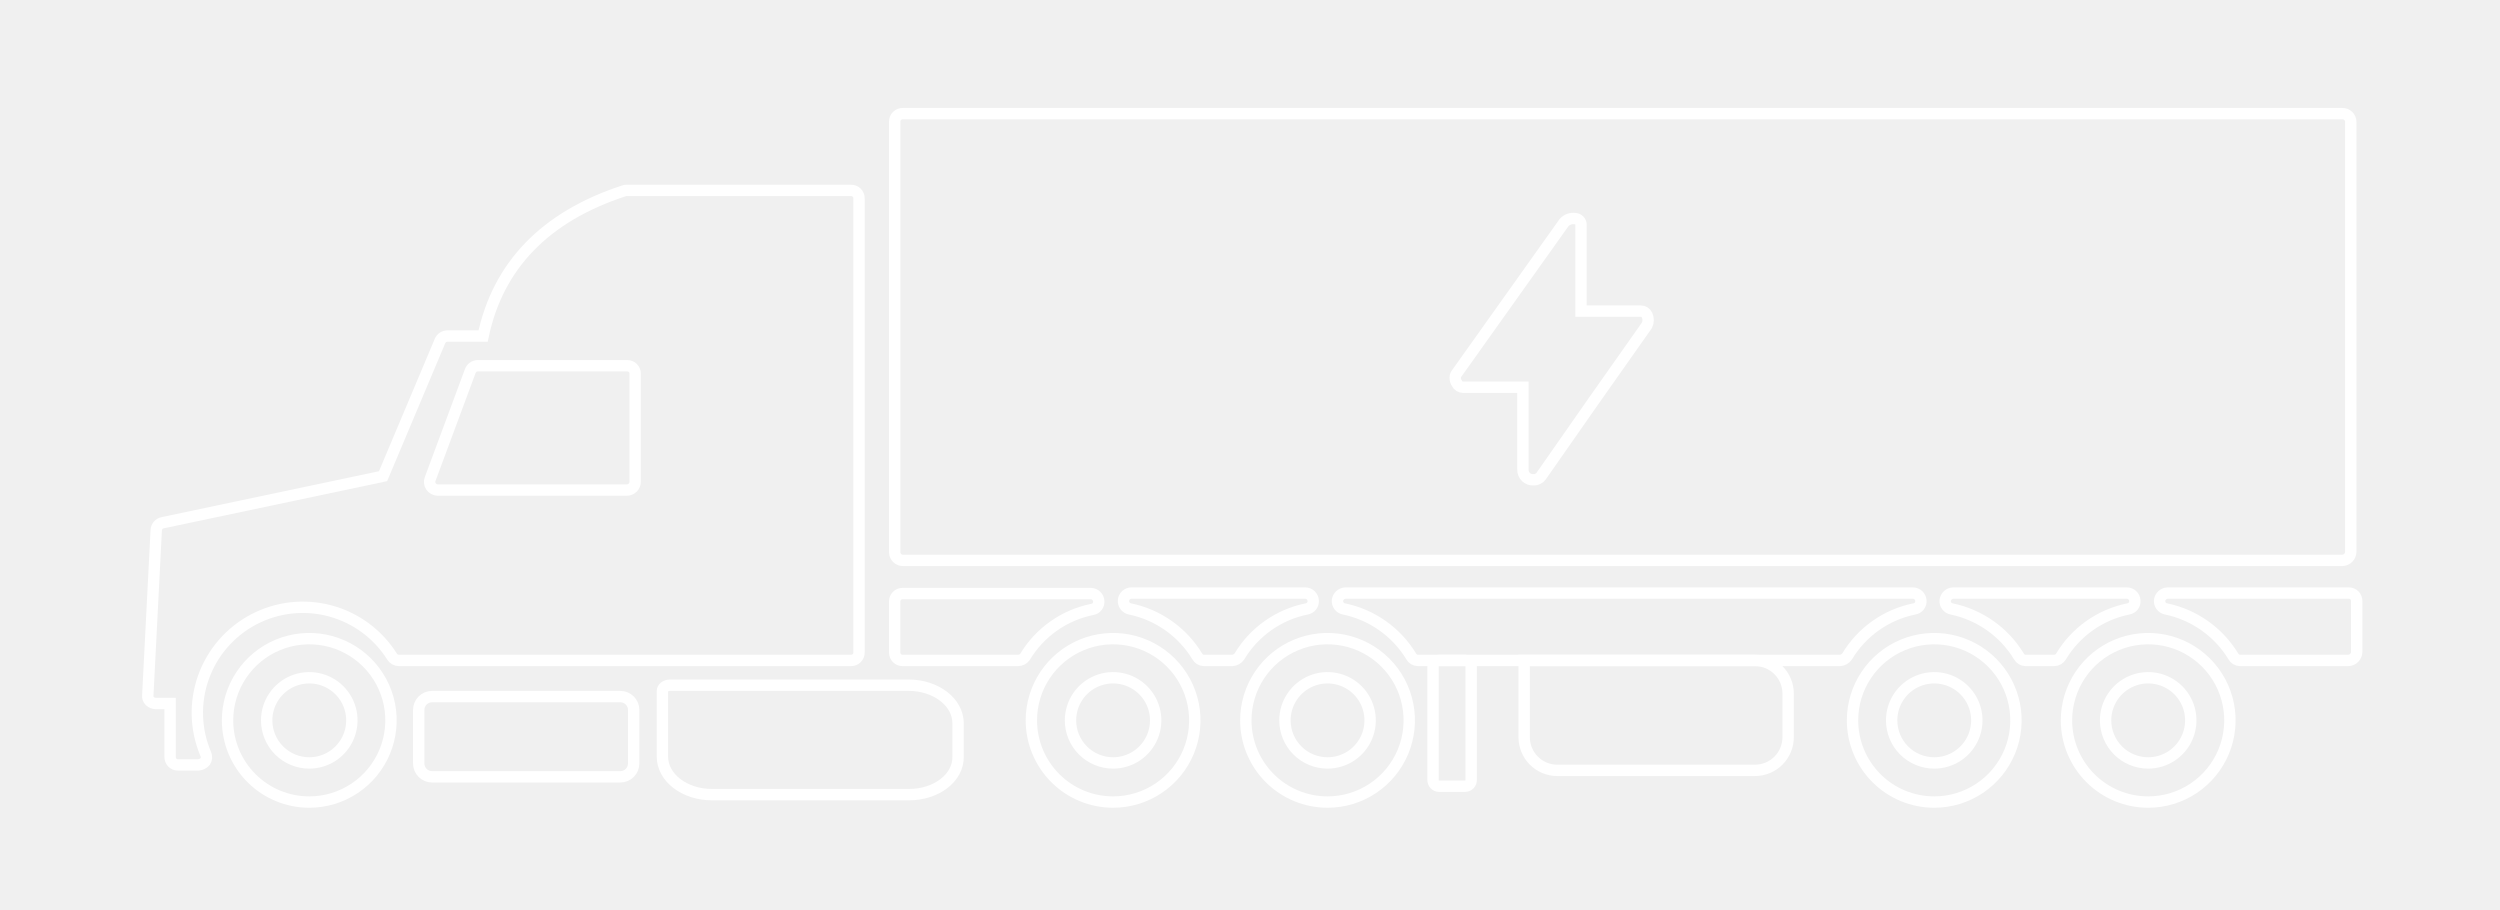
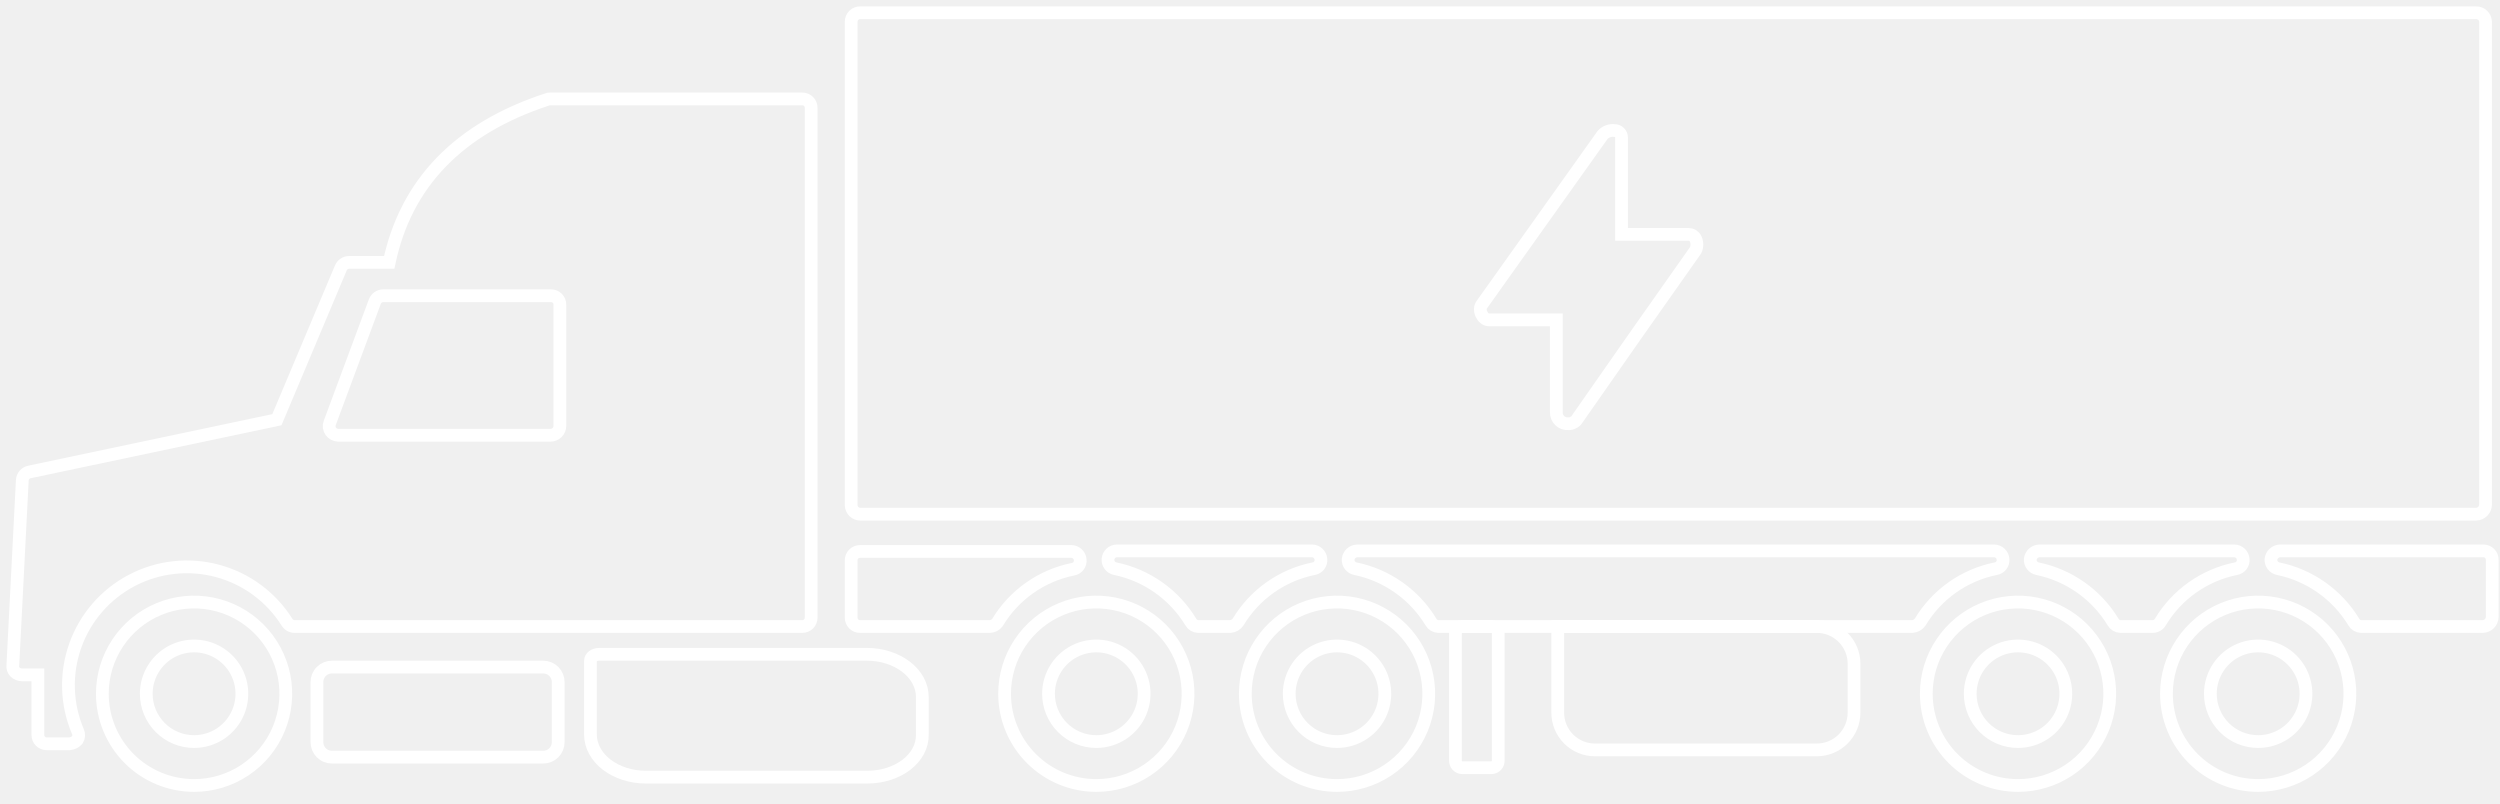
- <svg xmlns="http://www.w3.org/2000/svg" width="220" height="80" viewBox="0 0 220 80" fill="none">
-   <path d="M17.453 67.313H15.666C15.574 67.314 15.483 67.297 15.398 67.263C15.313 67.228 15.235 67.177 15.17 67.112C15.105 67.047 15.054 66.969 15.019 66.884C14.985 66.799 14.967 66.708 14.969 66.616V61.909H13.705C13.51 61.902 13.324 61.825 13.182 61.691C13.113 61.624 13.061 61.542 13.031 61.451C13 61.36 12.992 61.263 13.007 61.168L13.748 46.655C13.755 46.498 13.815 46.348 13.918 46.229C14.021 46.111 14.161 46.03 14.315 46.001L33.709 41.904L38.722 30.006C38.776 29.877 38.867 29.767 38.983 29.69C39.099 29.612 39.236 29.571 39.375 29.57H42.514C43.821 23.381 47.962 19.066 54.892 16.8C54.959 16.765 55.034 16.75 55.109 16.756H74.897C74.988 16.755 75.08 16.772 75.165 16.807C75.25 16.841 75.327 16.893 75.392 16.958C75.457 17.023 75.509 17.1 75.543 17.185C75.578 17.27 75.595 17.362 75.594 17.453V57.42C75.595 57.512 75.578 57.603 75.543 57.688C75.509 57.774 75.457 57.851 75.392 57.916C75.327 57.981 75.25 58.032 75.165 58.067C75.08 58.102 74.988 58.119 74.897 58.117H35.104C34.981 58.119 34.859 58.087 34.752 58.026C34.645 57.965 34.556 57.876 34.494 57.769C33.249 55.796 31.308 54.365 29.055 53.759C26.803 53.154 24.405 53.419 22.339 54.501C20.273 55.583 18.69 57.404 17.906 59.601C17.122 61.797 17.193 64.209 18.107 66.355C18.154 66.459 18.175 66.573 18.167 66.687C18.16 66.801 18.124 66.912 18.063 67.008C17.907 67.185 17.688 67.294 17.453 67.313V67.313Z" stroke="white" stroke-miterlimit="10" />
-   <path d="M55.153 43.125H38.504C38.392 43.119 38.284 43.089 38.186 43.036C38.088 42.983 38.003 42.909 37.937 42.819C37.87 42.726 37.827 42.617 37.811 42.503C37.796 42.389 37.809 42.273 37.85 42.166L41.38 32.664C41.427 32.527 41.515 32.407 41.632 32.322C41.749 32.236 41.889 32.188 42.034 32.185H55.196C55.288 32.184 55.379 32.201 55.464 32.235C55.55 32.27 55.627 32.321 55.692 32.386C55.757 32.451 55.808 32.529 55.843 32.614C55.877 32.699 55.895 32.79 55.893 32.882V42.384C55.894 42.482 55.876 42.578 55.839 42.669C55.802 42.759 55.747 42.841 55.678 42.91C55.609 42.979 55.527 43.033 55.437 43.07C55.347 43.107 55.25 43.126 55.153 43.125V43.125Z" stroke="white" stroke-miterlimit="10" />
-   <path d="M79.996 69.928H62.649C60.252 69.928 58.291 68.447 58.291 66.573V60.819C58.291 60.514 58.596 60.297 58.988 60.297H79.952C82.349 60.297 84.311 61.778 84.311 63.653V66.573C84.354 68.447 82.393 69.928 79.996 69.928Z" stroke="white" stroke-miterlimit="10" />
-   <path d="M206.649 58.118H197.104C196.988 58.113 196.874 58.078 196.775 58.017C196.676 57.956 196.594 57.871 196.538 57.769C195.891 56.701 195.03 55.779 194.01 55.059C192.99 54.339 191.833 53.837 190.611 53.585C190.442 53.552 190.291 53.458 190.187 53.322C190.082 53.185 190.031 53.015 190.043 52.844C190.065 52.67 190.146 52.51 190.273 52.39C190.401 52.271 190.566 52.2 190.741 52.19H206.692C206.784 52.189 206.875 52.206 206.961 52.241C207.046 52.275 207.123 52.327 207.188 52.392C207.253 52.457 207.304 52.534 207.339 52.619C207.374 52.704 207.391 52.796 207.39 52.888V57.377C207.384 57.571 207.305 57.757 207.167 57.894C207.029 58.032 206.844 58.112 206.649 58.118V58.118ZM180.761 58.118H178.233C178.117 58.113 178.003 58.078 177.904 58.017C177.805 57.956 177.723 57.871 177.667 57.769C177.02 56.701 176.159 55.779 175.139 55.059C174.119 54.339 172.961 53.837 171.739 53.585C171.57 53.551 171.42 53.458 171.316 53.321C171.211 53.185 171.16 53.015 171.173 52.844C171.193 52.67 171.275 52.51 171.402 52.39C171.53 52.271 171.695 52.2 171.87 52.19H187.168C187.345 52.192 187.514 52.26 187.643 52.381C187.773 52.502 187.852 52.667 187.865 52.844C187.884 53.016 187.835 53.19 187.73 53.327C187.624 53.465 187.47 53.557 187.299 53.585C186.074 53.831 184.914 54.331 183.893 55.051C182.872 55.772 182.013 56.697 181.371 57.769C181.309 57.876 181.22 57.965 181.113 58.026C181.006 58.087 180.884 58.119 180.761 58.118V58.118ZM161.933 58.118H124.756C124.639 58.113 124.526 58.078 124.427 58.017C124.328 57.956 124.246 57.871 124.189 57.769C123.542 56.701 122.682 55.779 121.662 55.059C120.642 54.339 119.485 53.837 118.262 53.585C118.094 53.552 117.943 53.458 117.839 53.322C117.734 53.185 117.683 53.015 117.695 52.844C117.716 52.67 117.798 52.51 117.925 52.39C118.053 52.271 118.218 52.2 118.393 52.19H168.34C168.516 52.192 168.686 52.261 168.815 52.382C168.944 52.502 169.023 52.667 169.037 52.844C169.055 53.017 169.007 53.19 168.901 53.328C168.796 53.466 168.641 53.558 168.47 53.585C167.245 53.831 166.085 54.331 165.065 55.051C164.044 55.772 163.185 56.698 162.543 57.769C162.473 57.869 162.383 57.952 162.277 58.012C162.172 58.072 162.054 58.108 161.933 58.118V58.118ZM108.456 58.118H105.928C105.811 58.113 105.698 58.078 105.599 58.017C105.5 57.956 105.418 57.871 105.362 57.769C104.714 56.701 103.854 55.779 102.834 55.059C101.814 54.339 100.657 53.837 99.434 53.585C99.263 53.551 99.11 53.455 99.006 53.315C98.901 53.176 98.853 53.002 98.869 52.828C98.885 52.655 98.965 52.493 99.094 52.375C99.223 52.257 99.39 52.191 99.565 52.19H114.863C115.04 52.192 115.209 52.26 115.339 52.381C115.468 52.502 115.547 52.667 115.56 52.844C115.579 53.016 115.53 53.19 115.425 53.327C115.32 53.465 115.165 53.557 114.994 53.585C113.769 53.831 112.609 54.331 111.588 55.051C110.567 55.772 109.708 56.697 109.066 57.769C108.997 57.869 108.906 57.952 108.8 58.012C108.695 58.073 108.577 58.109 108.456 58.118V58.118ZM89.584 58.118H79.429C79.337 58.119 79.246 58.102 79.16 58.067C79.075 58.032 78.998 57.981 78.933 57.916C78.868 57.851 78.817 57.774 78.782 57.688C78.747 57.603 78.73 57.512 78.731 57.42V52.931C78.73 52.839 78.747 52.748 78.782 52.663C78.817 52.578 78.868 52.5 78.933 52.435C78.998 52.37 79.075 52.319 79.16 52.284C79.246 52.25 79.337 52.233 79.429 52.234H95.991C96.168 52.236 96.337 52.304 96.466 52.425C96.596 52.546 96.674 52.711 96.688 52.888C96.707 53.06 96.658 53.233 96.553 53.371C96.448 53.509 96.293 53.601 96.122 53.628C94.897 53.875 93.737 54.374 92.717 55.095C91.696 55.815 90.837 56.741 90.195 57.812C90.124 57.907 90.031 57.984 89.925 58.037C89.819 58.09 89.702 58.118 89.584 58.118H89.584Z" stroke="white" stroke-miterlimit="10" />
-   <path d="M134.126 58.118V64.873C134.126 65.256 134.202 65.636 134.348 65.99C134.495 66.345 134.71 66.667 134.981 66.938C135.252 67.209 135.574 67.424 135.929 67.571C136.283 67.718 136.662 67.793 137.046 67.793H154.435C155.21 67.793 155.953 67.485 156.5 66.938C157.048 66.39 157.356 65.647 157.356 64.873V61.038C157.356 60.263 157.048 59.52 156.5 58.973C155.953 58.425 155.21 58.118 154.435 58.118H134.126Z" stroke="white" stroke-miterlimit="10" />
-   <path d="M206.127 49.314H79.472C79.282 49.318 79.098 49.247 78.959 49.116C78.821 48.986 78.739 48.806 78.732 48.616V10.699C78.732 10.603 78.751 10.509 78.789 10.422C78.827 10.334 78.882 10.255 78.952 10.19C79.021 10.125 79.103 10.075 79.192 10.042C79.282 10.009 79.377 9.996 79.472 10.001H206.127C206.317 9.997 206.501 10.068 206.639 10.199C206.778 10.329 206.86 10.508 206.867 10.699V48.573C206.862 48.767 206.782 48.953 206.644 49.09C206.506 49.228 206.321 49.308 206.127 49.314V49.314Z" stroke="white" stroke-miterlimit="10" />
-   <path d="M128.94 69.188H126.63C126.558 69.186 126.488 69.169 126.422 69.139C126.357 69.109 126.298 69.067 126.25 69.014C126.201 68.962 126.163 68.9 126.139 68.832C126.114 68.765 126.104 68.693 126.107 68.622V58.684C126.104 58.612 126.114 58.541 126.139 58.474C126.163 58.406 126.201 58.344 126.25 58.291C126.298 58.239 126.357 58.196 126.422 58.166C126.488 58.137 126.558 58.12 126.63 58.118H128.94C129.012 58.12 129.082 58.137 129.147 58.166C129.213 58.196 129.271 58.239 129.32 58.291C129.369 58.344 129.406 58.406 129.431 58.474C129.455 58.541 129.466 58.612 129.463 58.684V68.621C129.466 68.693 129.455 68.765 129.431 68.832C129.406 68.9 129.369 68.962 129.32 69.014C129.271 69.067 129.213 69.109 129.147 69.139C129.082 69.169 129.012 69.186 128.94 69.188V69.188Z" stroke="white" stroke-miterlimit="10" />
-   <path d="M116.823 70.582C118.246 70.582 119.636 70.161 120.819 69.371C122.001 68.581 122.923 67.458 123.468 66.144C124.012 64.829 124.154 63.384 123.877 61.989C123.6 60.593 122.915 59.312 121.909 58.306C120.903 57.301 119.622 56.616 118.227 56.338C116.832 56.06 115.386 56.203 114.072 56.747C112.758 57.291 111.635 58.213 110.845 59.396C110.054 60.578 109.633 61.969 109.633 63.391C109.633 65.298 110.39 67.127 111.739 68.476C113.087 69.825 114.916 70.582 116.823 70.582V70.582Z" stroke="white" stroke-miterlimit="10" />
-   <path d="M116.823 67.139C117.565 67.139 118.289 66.919 118.906 66.508C119.522 66.096 120.002 65.51 120.286 64.826C120.57 64.141 120.644 63.387 120.499 62.66C120.355 61.933 119.998 61.265 119.474 60.741C118.949 60.217 118.282 59.86 117.554 59.715C116.827 59.57 116.074 59.645 115.389 59.928C114.704 60.212 114.119 60.692 113.707 61.309C113.295 61.925 113.075 62.65 113.075 63.391C113.075 63.883 113.172 64.371 113.36 64.826C113.549 65.28 113.825 65.694 114.173 66.041C114.521 66.39 114.934 66.666 115.389 66.854C115.844 67.042 116.331 67.139 116.823 67.139V67.139Z" stroke="white" stroke-miterlimit="10" />
-   <path d="M97.952 70.582C99.374 70.582 100.764 70.161 101.947 69.37C103.13 68.58 104.051 67.457 104.596 66.143C105.14 64.829 105.282 63.383 105.005 61.988C104.727 60.593 104.042 59.312 103.037 58.306C102.031 57.3 100.75 56.615 99.355 56.338C97.96 56.06 96.514 56.203 95.2 56.747C93.886 57.291 92.763 58.213 91.972 59.396C91.182 60.578 90.76 61.969 90.76 63.391C90.76 65.298 91.518 67.127 92.867 68.476C94.215 69.825 96.044 70.582 97.952 70.582Z" stroke="white" stroke-miterlimit="10" />
-   <path d="M97.951 67.139C98.693 67.139 99.418 66.919 100.034 66.508C100.65 66.096 101.131 65.51 101.414 64.826C101.698 64.141 101.772 63.387 101.628 62.66C101.483 61.933 101.126 61.265 100.602 60.741C100.078 60.217 99.41 59.86 98.683 59.715C97.956 59.57 97.202 59.645 96.517 59.928C95.832 60.212 95.247 60.692 94.835 61.309C94.423 61.925 94.203 62.65 94.203 63.391C94.203 64.385 94.598 65.339 95.301 66.041C96.004 66.744 96.957 67.139 97.951 67.139Z" stroke="white" stroke-miterlimit="10" />
-   <path d="M27.215 70.582C28.638 70.582 30.028 70.161 31.211 69.37C32.393 68.58 33.315 67.457 33.859 66.143C34.404 64.829 34.546 63.383 34.269 61.988C33.991 60.593 33.306 59.312 32.3 58.306C31.295 57.3 30.013 56.615 28.619 56.338C27.224 56.06 25.778 56.203 24.463 56.747C23.149 57.291 22.026 58.213 21.236 59.396C20.446 60.578 20.024 61.969 20.024 63.391C20.024 65.298 20.782 67.127 22.131 68.476C23.479 69.825 25.308 70.582 27.215 70.582Z" stroke="white" stroke-miterlimit="10" />
-   <path d="M27.215 67.139C27.957 67.139 28.681 66.919 29.298 66.508C29.914 66.096 30.395 65.51 30.678 64.826C30.962 64.141 31.036 63.387 30.892 62.66C30.747 61.933 30.39 61.265 29.866 60.741C29.341 60.217 28.674 59.86 27.947 59.715C27.22 59.57 26.466 59.645 25.781 59.928C25.096 60.212 24.511 60.692 24.099 61.309C23.687 61.925 23.467 62.65 23.467 63.391C23.467 64.385 23.862 65.339 24.565 66.041C25.268 66.744 26.221 67.139 27.215 67.139Z" stroke="white" stroke-miterlimit="10" />
-   <path d="M170.214 70.582C171.636 70.582 173.026 70.16 174.209 69.37C175.391 68.58 176.313 67.457 176.857 66.143C177.402 64.829 177.544 63.383 177.266 61.988C176.989 60.593 176.304 59.312 175.298 58.306C174.293 57.3 173.011 56.615 171.616 56.338C170.221 56.06 168.775 56.203 167.461 56.747C166.147 57.292 165.024 58.213 164.234 59.396C163.444 60.578 163.022 61.969 163.022 63.391C163.022 64.335 163.208 65.271 163.57 66.143C163.931 67.016 164.461 67.808 165.128 68.476C165.796 69.144 166.589 69.674 167.462 70.035C168.334 70.397 169.269 70.582 170.214 70.582V70.582Z" stroke="white" stroke-miterlimit="10" />
-   <path d="M170.213 67.139C170.954 67.139 171.679 66.919 172.295 66.508C172.912 66.096 173.392 65.51 173.676 64.826C173.959 64.141 174.034 63.387 173.889 62.66C173.744 61.933 173.387 61.265 172.863 60.741C172.339 60.217 171.671 59.86 170.944 59.715C170.217 59.57 169.463 59.645 168.778 59.928C168.094 60.212 167.508 60.692 167.096 61.309C166.684 61.925 166.465 62.65 166.465 63.391C166.465 63.883 166.562 64.371 166.75 64.826C166.938 65.28 167.214 65.694 167.562 66.042C167.91 66.39 168.324 66.666 168.778 66.854C169.233 67.042 169.721 67.139 170.213 67.139V67.139Z" stroke="white" stroke-miterlimit="10" />
-   <path d="M189.042 70.582C190.464 70.582 191.854 70.16 193.037 69.37C194.219 68.58 195.141 67.457 195.685 66.143C196.229 64.829 196.372 63.383 196.094 61.988C195.817 60.593 195.132 59.312 194.126 58.306C193.12 57.3 191.839 56.615 190.444 56.338C189.049 56.06 187.603 56.203 186.289 56.747C184.975 57.292 183.852 58.213 183.062 59.396C182.272 60.578 181.85 61.969 181.85 63.391C181.85 64.335 182.036 65.271 182.397 66.143C182.759 67.016 183.289 67.808 183.956 68.476C184.624 69.144 185.417 69.674 186.289 70.035C187.162 70.397 188.097 70.582 189.042 70.582Z" stroke="white" stroke-miterlimit="10" />
-   <path d="M189.041 67.139C189.782 67.139 190.507 66.919 191.123 66.508C191.739 66.096 192.22 65.51 192.504 64.825C192.787 64.141 192.861 63.387 192.717 62.66C192.572 61.933 192.215 61.265 191.691 60.741C191.167 60.217 190.499 59.86 189.772 59.715C189.045 59.57 188.291 59.645 187.606 59.928C186.921 60.212 186.336 60.692 185.924 61.309C185.512 61.925 185.292 62.65 185.292 63.391C185.292 63.883 185.389 64.371 185.578 64.826C185.766 65.28 186.042 65.694 186.39 66.042C186.738 66.39 187.151 66.666 187.606 66.854C188.061 67.042 188.548 67.139 189.041 67.139V67.139Z" stroke="white" stroke-miterlimit="10" />
-   <path d="M54.586 68.36H38.024C37.87 68.36 37.716 68.33 37.573 68.272C37.43 68.213 37.3 68.126 37.191 68.016C37.081 67.907 36.995 67.777 36.936 67.634C36.877 67.491 36.847 67.338 36.847 67.183V62.476C36.847 62.321 36.877 62.168 36.936 62.025C36.995 61.882 37.081 61.752 37.191 61.642C37.3 61.533 37.43 61.446 37.573 61.387C37.716 61.328 37.87 61.298 38.024 61.299H54.586C54.741 61.298 54.894 61.328 55.037 61.387C55.181 61.446 55.31 61.533 55.42 61.642C55.529 61.752 55.616 61.882 55.675 62.025C55.734 62.168 55.764 62.322 55.763 62.476V67.183C55.764 67.338 55.734 67.492 55.675 67.635C55.616 67.778 55.529 67.907 55.42 68.017C55.31 68.126 55.18 68.213 55.037 68.272C54.894 68.331 54.741 68.361 54.586 68.36V68.36Z" stroke="white" stroke-miterlimit="10" />
-   <path d="M134.959 42.218C134.837 42.228 134.714 42.212 134.599 42.172C134.483 42.131 134.377 42.066 134.288 41.982C134.199 41.898 134.129 41.796 134.082 41.682C134.035 41.569 134.013 41.447 134.016 41.325V34.078H128.754C128.64 34.077 128.528 34.044 128.431 33.982C128.335 33.921 128.257 33.834 128.208 33.73C128.106 33.585 128.054 33.411 128.059 33.234C128.059 33.088 128.112 32.946 128.208 32.837C131.336 28.419 134.512 24.001 137.64 19.583C137.757 19.453 137.904 19.354 138.069 19.294C138.233 19.233 138.409 19.213 138.583 19.235C138.655 19.235 138.726 19.249 138.792 19.277C138.858 19.304 138.919 19.344 138.969 19.395C139.02 19.446 139.06 19.506 139.088 19.572C139.115 19.639 139.129 19.71 139.129 19.782V27.376H144.391C144.505 27.377 144.617 27.41 144.714 27.471C144.81 27.533 144.887 27.62 144.937 27.724C145.002 27.864 145.036 28.016 145.036 28.171C145.036 28.325 145.002 28.477 144.937 28.617C141.809 33.035 138.682 37.503 135.604 41.92C135.544 42.01 135.457 42.08 135.356 42.119C135.238 42.193 135.099 42.228 134.959 42.218Z" stroke="white" stroke-miterlimit="10" />
+ <svg xmlns="http://www.w3.org/2000/svg" width="196" height="63" viewBox="0 0 196 63" fill="none">
+   <path d="M5.453 58.313H3.666C3.574 58.315 3.483 58.297 3.398 58.263C3.313 58.228 3.235 58.177 3.17 58.112C3.105 58.047 3.054 57.969 3.019 57.884C2.985 57.799 2.967 57.708 2.969 57.616V52.909H1.705C1.51 52.902 1.324 52.825 1.182 52.691C1.113 52.624 1.061 52.542 1.031 52.451C1 52.36 0.992 52.263 1.007 52.168L1.748 37.655C1.755 37.498 1.815 37.348 1.918 37.229C2.021 37.111 2.161 37.03 2.315 37.001L21.709 32.904L26.722 21.006C26.776 20.877 26.867 20.767 26.983 20.69C27.099 20.612 27.236 20.571 27.375 20.57H30.514C31.821 14.381 35.962 10.066 42.892 7.8C42.959 7.765 43.034 7.749 43.109 7.756H62.897C62.988 7.755 63.08 7.772 63.165 7.807C63.25 7.841 63.327 7.893 63.392 7.958C63.457 8.023 63.509 8.1 63.543 8.185C63.578 8.27 63.595 8.362 63.594 8.453V48.42C63.595 48.512 63.578 48.603 63.543 48.688C63.509 48.774 63.457 48.851 63.392 48.916C63.327 48.981 63.25 49.032 63.165 49.067C63.08 49.102 62.988 49.119 62.897 49.117H23.104C22.981 49.119 22.859 49.087 22.752 49.026C22.645 48.965 22.556 48.876 22.494 48.769C21.249 46.796 19.308 45.365 17.055 44.759C14.803 44.154 12.405 44.419 10.339 45.501C8.273 46.583 6.69 48.404 5.906 50.601C5.122 52.797 5.193 55.209 6.107 57.355C6.154 57.459 6.175 57.573 6.167 57.687C6.16 57.801 6.124 57.912 6.063 58.008C5.907 58.185 5.688 58.294 5.453 58.313V58.313Z" stroke="white" stroke-miterlimit="10" />
+   <path d="M43.153 34.125H26.503C26.392 34.119 26.284 34.089 26.186 34.036C26.088 33.983 26.003 33.909 25.937 33.819C25.87 33.726 25.826 33.617 25.811 33.503C25.796 33.389 25.809 33.273 25.85 33.166L29.38 23.664C29.427 23.527 29.515 23.407 29.632 23.322C29.749 23.236 29.889 23.188 30.034 23.185H43.196C43.288 23.184 43.379 23.201 43.464 23.235C43.55 23.27 43.627 23.321 43.692 23.386C43.757 23.451 43.808 23.529 43.843 23.614C43.877 23.699 43.895 23.79 43.893 23.882V33.384C43.894 33.482 43.876 33.578 43.839 33.669C43.802 33.759 43.747 33.841 43.678 33.91C43.609 33.979 43.527 34.033 43.437 34.07C43.347 34.107 43.25 34.126 43.153 34.125V34.125Z" stroke="white" stroke-miterlimit="10" />
+   <path d="M67.996 60.928H50.649C48.252 60.928 46.291 59.447 46.291 57.572V51.819C46.291 51.514 46.596 51.297 46.988 51.297H67.952C70.349 51.297 72.311 52.778 72.311 54.653V57.572C72.354 59.447 70.393 60.928 67.996 60.928Z" stroke="white" stroke-miterlimit="10" />
+   <path d="M194.649 49.118H185.104C184.988 49.113 184.874 49.078 184.775 49.017C184.676 48.956 184.594 48.871 184.538 48.769C183.891 47.701 183.03 46.779 182.01 46.059C180.99 45.339 179.833 44.837 178.611 44.585C178.442 44.552 178.291 44.458 178.187 44.322C178.082 44.185 178.031 44.015 178.043 43.844C178.065 43.67 178.146 43.51 178.273 43.39C178.401 43.271 178.566 43.2 178.741 43.19H194.692C194.784 43.189 194.875 43.206 194.961 43.241C195.046 43.275 195.123 43.327 195.188 43.392C195.253 43.457 195.304 43.534 195.339 43.619C195.374 43.704 195.391 43.796 195.39 43.888V48.377C195.384 48.571 195.305 48.757 195.167 48.894C195.029 49.032 194.844 49.112 194.649 49.118V49.118ZM168.761 49.118H166.233C166.117 49.113 166.003 49.078 165.904 49.017C165.805 48.956 165.723 48.871 165.667 48.769C165.02 47.701 164.159 46.779 163.139 46.059C162.119 45.339 160.961 44.837 159.739 44.585C159.57 44.551 159.42 44.458 159.316 44.321C159.211 44.185 159.16 44.015 159.173 43.844C159.193 43.67 159.275 43.51 159.402 43.39C159.53 43.271 159.695 43.2 159.87 43.19H175.168C175.345 43.192 175.514 43.26 175.643 43.381C175.773 43.502 175.852 43.667 175.865 43.844C175.884 44.016 175.835 44.19 175.73 44.327C175.624 44.465 175.47 44.557 175.299 44.585C174.074 44.831 172.914 45.331 171.893 46.051C170.872 46.772 170.013 47.697 169.371 48.769C169.309 48.876 169.22 48.965 169.113 49.026C169.006 49.087 168.884 49.119 168.761 49.118V49.118ZM149.933 49.118H112.756C112.639 49.113 112.526 49.078 112.427 49.017C112.328 48.956 112.246 48.871 112.189 48.769C111.542 47.701 110.682 46.779 109.662 46.059C108.642 45.339 107.485 44.837 106.262 44.585C106.094 44.552 105.943 44.458 105.839 44.322C105.734 44.185 105.683 44.015 105.695 43.844C105.716 43.67 105.798 43.51 105.925 43.39C106.053 43.271 106.218 43.2 106.393 43.19H156.34C156.516 43.192 156.686 43.261 156.815 43.382C156.944 43.502 157.023 43.667 157.037 43.844C157.055 44.017 157.007 44.19 156.901 44.328C156.796 44.466 156.641 44.558 156.47 44.585C155.245 44.831 154.085 45.331 153.065 46.051C152.044 46.772 151.185 47.698 150.543 48.769C150.473 48.869 150.383 48.952 150.277 49.012C150.172 49.072 150.054 49.108 149.933 49.118V49.118ZM96.456 49.118H93.928C93.811 49.113 93.698 49.078 93.599 49.017C93.5 48.956 93.418 48.871 93.362 48.769C92.714 47.701 91.854 46.779 90.834 46.059C89.814 45.339 88.657 44.837 87.434 44.585C87.263 44.551 87.11 44.455 87.006 44.315C86.901 44.176 86.853 44.002 86.869 43.828C86.885 43.655 86.965 43.493 87.094 43.375C87.223 43.257 87.39 43.191 87.565 43.19H102.863C103.04 43.192 103.209 43.26 103.339 43.381C103.468 43.502 103.547 43.667 103.56 43.844C103.579 44.016 103.53 44.19 103.425 44.327C103.32 44.465 103.165 44.557 102.994 44.585C101.769 44.831 100.609 45.331 99.588 46.051C98.567 46.772 97.708 47.697 97.066 48.769C96.997 48.869 96.906 48.952 96.8 49.012C96.695 49.073 96.577 49.109 96.456 49.118V49.118ZM77.584 49.118H67.429C67.337 49.119 67.246 49.102 67.16 49.067C67.075 49.032 66.998 48.981 66.933 48.916C66.868 48.851 66.817 48.774 66.782 48.688C66.747 48.603 66.73 48.512 66.731 48.42V43.931C66.73 43.839 66.747 43.748 66.782 43.663C66.817 43.578 66.868 43.5 66.933 43.435C66.998 43.37 67.075 43.319 67.16 43.284C67.246 43.25 67.337 43.233 67.429 43.234H83.991C84.168 43.236 84.337 43.304 84.466 43.425C84.596 43.546 84.674 43.711 84.688 43.888C84.707 44.06 84.658 44.233 84.553 44.371C84.448 44.509 84.293 44.601 84.122 44.628C82.897 44.875 81.737 45.374 80.717 46.095C79.696 46.815 78.837 47.741 78.195 48.812C78.124 48.907 78.031 48.984 77.925 49.037C77.819 49.09 77.702 49.118 77.584 49.118H77.584Z" stroke="white" stroke-miterlimit="10" />
+   <path d="M122.126 49.118V55.873C122.126 56.256 122.202 56.636 122.348 56.99C122.495 57.345 122.71 57.667 122.981 57.938C123.252 58.209 123.574 58.424 123.929 58.571C124.283 58.718 124.662 58.793 125.046 58.793H142.435C143.21 58.793 143.953 58.485 144.5 57.938C145.048 57.39 145.356 56.648 145.356 55.873V52.038C145.356 51.263 145.048 50.52 144.5 49.973C143.953 49.425 143.21 49.118 142.435 49.118H122.126Z" stroke="white" stroke-miterlimit="10" />
+   <path d="M194.127 40.314H67.472C67.282 40.318 67.098 40.247 66.959 40.116C66.821 39.986 66.739 39.806 66.732 39.616V1.699C66.732 1.603 66.751 1.509 66.789 1.422C66.827 1.334 66.882 1.255 66.952 1.19C67.021 1.125 67.103 1.074 67.192 1.042C67.282 1.009 67.377 0.996 67.472 1.001H194.127C194.317 0.997 194.501 1.068 194.639 1.199C194.778 1.329 194.86 1.509 194.867 1.699V39.573C194.862 39.767 194.782 39.953 194.644 40.09C194.506 40.228 194.321 40.308 194.127 40.314V40.314Z" stroke="white" stroke-miterlimit="10" />
+   <path d="M116.94 60.188H114.63C114.558 60.186 114.488 60.169 114.422 60.139C114.357 60.109 114.298 60.067 114.25 60.014C114.201 59.962 114.163 59.9 114.139 59.832C114.114 59.765 114.104 59.693 114.107 59.622V49.684C114.104 49.612 114.114 49.541 114.139 49.474C114.163 49.406 114.201 49.344 114.25 49.291C114.298 49.239 114.357 49.196 114.422 49.166C114.488 49.137 114.558 49.12 114.63 49.118H116.94C117.012 49.12 117.082 49.137 117.147 49.166C117.213 49.196 117.271 49.239 117.32 49.291C117.369 49.344 117.406 49.406 117.431 49.474C117.455 49.541 117.466 49.612 117.463 49.684V59.621C117.466 59.693 117.455 59.765 117.431 59.832C117.406 59.9 117.369 59.962 117.32 60.014C117.271 60.067 117.213 60.109 117.147 60.139C117.082 60.169 117.012 60.186 116.94 60.188V60.188Z" stroke="white" stroke-miterlimit="10" />
+   <path d="M104.823 61.582C106.246 61.583 107.636 61.161 108.819 60.371C110.001 59.581 110.923 58.458 111.468 57.144C112.012 55.83 112.154 54.384 111.877 52.989C111.6 51.593 110.915 50.312 109.909 49.306C108.903 48.301 107.622 47.616 106.227 47.338C104.832 47.06 103.386 47.203 102.072 47.747C100.758 48.291 99.635 49.213 98.845 50.396C98.054 51.578 97.633 52.969 97.633 54.391C97.633 56.298 98.39 58.127 99.739 59.476C101.087 60.825 102.916 61.582 104.823 61.582V61.582Z" stroke="white" stroke-miterlimit="10" />
+   <path d="M104.823 58.139C105.565 58.139 106.289 57.919 106.906 57.508C107.522 57.096 108.002 56.51 108.286 55.825C108.57 55.141 108.644 54.387 108.499 53.66C108.355 52.933 107.998 52.265 107.474 51.741C106.949 51.217 106.282 50.86 105.554 50.715C104.827 50.57 104.074 50.645 103.389 50.928C102.704 51.212 102.119 51.692 101.707 52.309C101.295 52.925 101.075 53.65 101.075 54.391C101.075 54.883 101.172 55.371 101.36 55.825C101.549 56.28 101.825 56.694 102.173 57.041C102.521 57.39 102.934 57.666 103.389 57.854C103.844 58.042 104.331 58.139 104.823 58.139V58.139Z" stroke="white" stroke-miterlimit="10" />
+   <path d="M85.952 61.582C87.374 61.582 88.764 61.161 89.947 60.37C91.13 59.58 92.051 58.457 92.596 57.143C93.14 55.829 93.282 54.383 93.005 52.988C92.727 51.593 92.043 50.312 91.037 49.306C90.031 48.3 88.75 47.615 87.355 47.338C85.96 47.06 84.514 47.203 83.2 47.747C81.886 48.291 80.763 49.213 79.972 50.396C79.182 51.578 78.76 52.969 78.76 54.391C78.76 56.298 79.518 58.127 80.867 59.476C82.215 60.825 84.044 61.582 85.952 61.582Z" stroke="white" stroke-miterlimit="10" />
+   <path d="M85.951 58.139C86.693 58.139 87.418 57.919 88.034 57.508C88.65 57.096 89.131 56.511 89.415 55.826C89.698 55.141 89.772 54.387 89.628 53.66C89.483 52.933 89.126 52.265 88.602 51.741C88.078 51.217 87.41 50.86 86.683 50.715C85.956 50.57 85.202 50.645 84.517 50.928C83.832 51.212 83.247 51.692 82.835 52.309C82.423 52.925 82.203 53.65 82.203 54.391C82.203 55.385 82.598 56.339 83.301 57.041C84.004 57.744 84.957 58.139 85.951 58.139Z" stroke="white" stroke-miterlimit="10" />
+   <path d="M15.216 61.582C16.638 61.582 18.028 61.161 19.211 60.37C20.393 59.58 21.315 58.457 21.859 57.143C22.404 55.829 22.546 54.383 22.269 52.988C21.991 51.593 21.306 50.312 20.3 49.306C19.295 48.3 18.013 47.615 16.619 47.338C15.223 47.06 13.778 47.203 12.463 47.747C11.149 48.291 10.026 49.213 9.236 50.396C8.446 51.578 8.024 52.969 8.024 54.391C8.024 56.298 8.782 58.127 10.13 59.476C11.479 60.825 13.308 61.582 15.216 61.582Z" stroke="white" stroke-miterlimit="10" />
+   <path d="M15.215 58.139C15.957 58.139 16.681 57.919 17.298 57.508C17.914 57.096 18.395 56.51 18.678 55.825C18.962 55.141 19.036 54.387 18.892 53.66C18.747 52.933 18.39 52.265 17.866 51.741C17.341 51.217 16.674 50.86 15.947 50.715C15.22 50.57 14.466 50.645 13.781 50.928C13.096 51.212 12.511 51.692 12.099 52.309C11.687 52.925 11.467 53.65 11.467 54.391C11.467 55.385 11.862 56.339 12.565 57.041C13.268 57.744 14.221 58.139 15.215 58.139Z" stroke="white" stroke-miterlimit="10" />
+   <path d="M158.214 61.582C159.636 61.582 161.026 61.16 162.209 60.37C163.391 59.58 164.313 58.457 164.857 57.143C165.402 55.829 165.544 54.383 165.266 52.988C164.989 51.593 164.304 50.312 163.298 49.306C162.293 48.3 161.011 47.615 159.616 47.338C158.221 47.06 156.775 47.203 155.461 47.747C154.147 48.292 153.024 49.213 152.234 50.396C151.444 51.578 151.022 52.969 151.022 54.391C151.022 55.336 151.208 56.271 151.57 57.143C151.931 58.016 152.461 58.809 153.128 59.476C153.796 60.144 154.589 60.674 155.462 61.035C156.334 61.397 157.269 61.583 158.214 61.582V61.582Z" stroke="white" stroke-miterlimit="10" />
+   <path d="M158.213 58.139C158.954 58.139 159.679 57.919 160.295 57.508C160.912 57.096 161.392 56.51 161.676 55.825C161.959 55.141 162.034 54.387 161.889 53.66C161.744 52.933 161.387 52.265 160.863 51.741C160.339 51.217 159.671 50.86 158.944 50.715C158.217 50.57 157.463 50.645 156.778 50.928C156.094 51.212 155.508 51.692 155.096 52.309C154.684 52.925 154.465 53.65 154.465 54.391C154.465 54.883 154.562 55.371 154.75 55.825C154.938 56.28 155.214 56.694 155.562 57.042C155.91 57.39 156.324 57.666 156.778 57.854C157.233 58.042 157.721 58.139 158.213 58.139V58.139Z" stroke="white" stroke-miterlimit="10" />
+   <path d="M177.042 61.582C178.464 61.582 179.854 61.16 181.037 60.37C182.219 59.58 183.141 58.457 183.685 57.143C184.229 55.829 184.372 54.383 184.094 52.988C183.817 51.593 183.132 50.312 182.126 49.306C181.12 48.3 179.839 47.615 178.444 47.338C177.049 47.06 175.603 47.203 174.289 47.747C172.975 48.292 171.852 49.213 171.062 50.396C170.272 51.578 169.85 52.969 169.85 54.391C169.85 55.336 170.036 56.271 170.397 57.143C170.759 58.016 171.289 58.809 171.956 59.476C172.624 60.144 173.417 60.674 174.289 61.035C175.162 61.397 176.097 61.583 177.042 61.582Z" stroke="white" stroke-miterlimit="10" />
+   <path d="M177.041 58.139C177.782 58.139 178.507 57.919 179.123 57.508C179.739 57.096 180.22 56.51 180.504 55.825C180.787 55.141 180.861 54.387 180.717 53.66C180.572 52.933 180.215 52.265 179.691 51.741C179.167 51.217 178.499 50.86 177.772 50.715C177.045 50.57 176.291 50.645 175.606 50.928C174.921 51.212 174.336 51.692 173.924 52.309C173.512 52.925 173.292 53.65 173.292 54.391C173.292 54.883 173.389 55.371 173.578 55.826C173.766 56.28 174.042 56.694 174.39 57.042C174.738 57.39 175.151 57.666 175.606 57.854C176.061 58.042 176.548 58.139 177.041 58.139V58.139Z" stroke="white" stroke-miterlimit="10" />
+   <path d="M42.586 59.36H26.024C25.869 59.36 25.716 59.33 25.573 59.272C25.43 59.213 25.3 59.126 25.191 59.017C25.081 58.907 24.995 58.777 24.936 58.634C24.877 58.491 24.847 58.338 24.848 58.183V53.476C24.847 53.321 24.877 53.168 24.936 53.025C24.995 52.882 25.081 52.752 25.191 52.642C25.3 52.533 25.43 52.446 25.573 52.387C25.716 52.328 25.869 52.298 26.024 52.299H42.586C42.741 52.298 42.894 52.328 43.037 52.387C43.181 52.446 43.31 52.533 43.42 52.642C43.529 52.752 43.616 52.882 43.675 53.025C43.734 53.168 43.764 53.322 43.763 53.476V58.184C43.764 58.338 43.734 58.492 43.675 58.635C43.616 58.778 43.529 58.907 43.42 59.017C43.31 59.126 43.18 59.213 43.037 59.272C42.894 59.331 42.741 59.361 42.586 59.36V59.36Z" stroke="white" stroke-miterlimit="10" />
+   <path d="M122.959 33.218C122.837 33.228 122.714 33.212 122.599 33.172C122.483 33.131 122.377 33.066 122.288 32.982C122.199 32.898 122.129 32.796 122.082 32.682C122.035 32.569 122.013 32.447 122.016 32.325V25.078H116.754C116.64 25.077 116.528 25.044 116.431 24.982C116.335 24.921 116.257 24.834 116.208 24.73C116.106 24.585 116.054 24.411 116.059 24.234C116.059 24.088 116.112 23.946 116.208 23.837C119.336 19.419 122.512 15.001 125.64 10.583C125.757 10.453 125.904 10.354 126.069 10.294C126.233 10.233 126.409 10.213 126.583 10.236C126.655 10.235 126.726 10.249 126.792 10.277C126.858 10.304 126.919 10.344 126.969 10.395C127.02 10.446 127.06 10.506 127.088 10.572C127.115 10.639 127.129 10.71 127.129 10.781V18.376H132.391C132.505 18.377 132.617 18.41 132.714 18.471C132.81 18.533 132.887 18.62 132.937 18.724C133.002 18.864 133.036 19.016 133.036 19.171C133.036 19.325 133.002 19.477 132.937 19.617C129.809 24.035 126.682 28.503 123.604 32.92C123.544 33.01 123.457 33.08 123.356 33.119C123.238 33.193 123.099 33.228 122.959 33.218Z" stroke="white" stroke-miterlimit="10" />
</svg>
